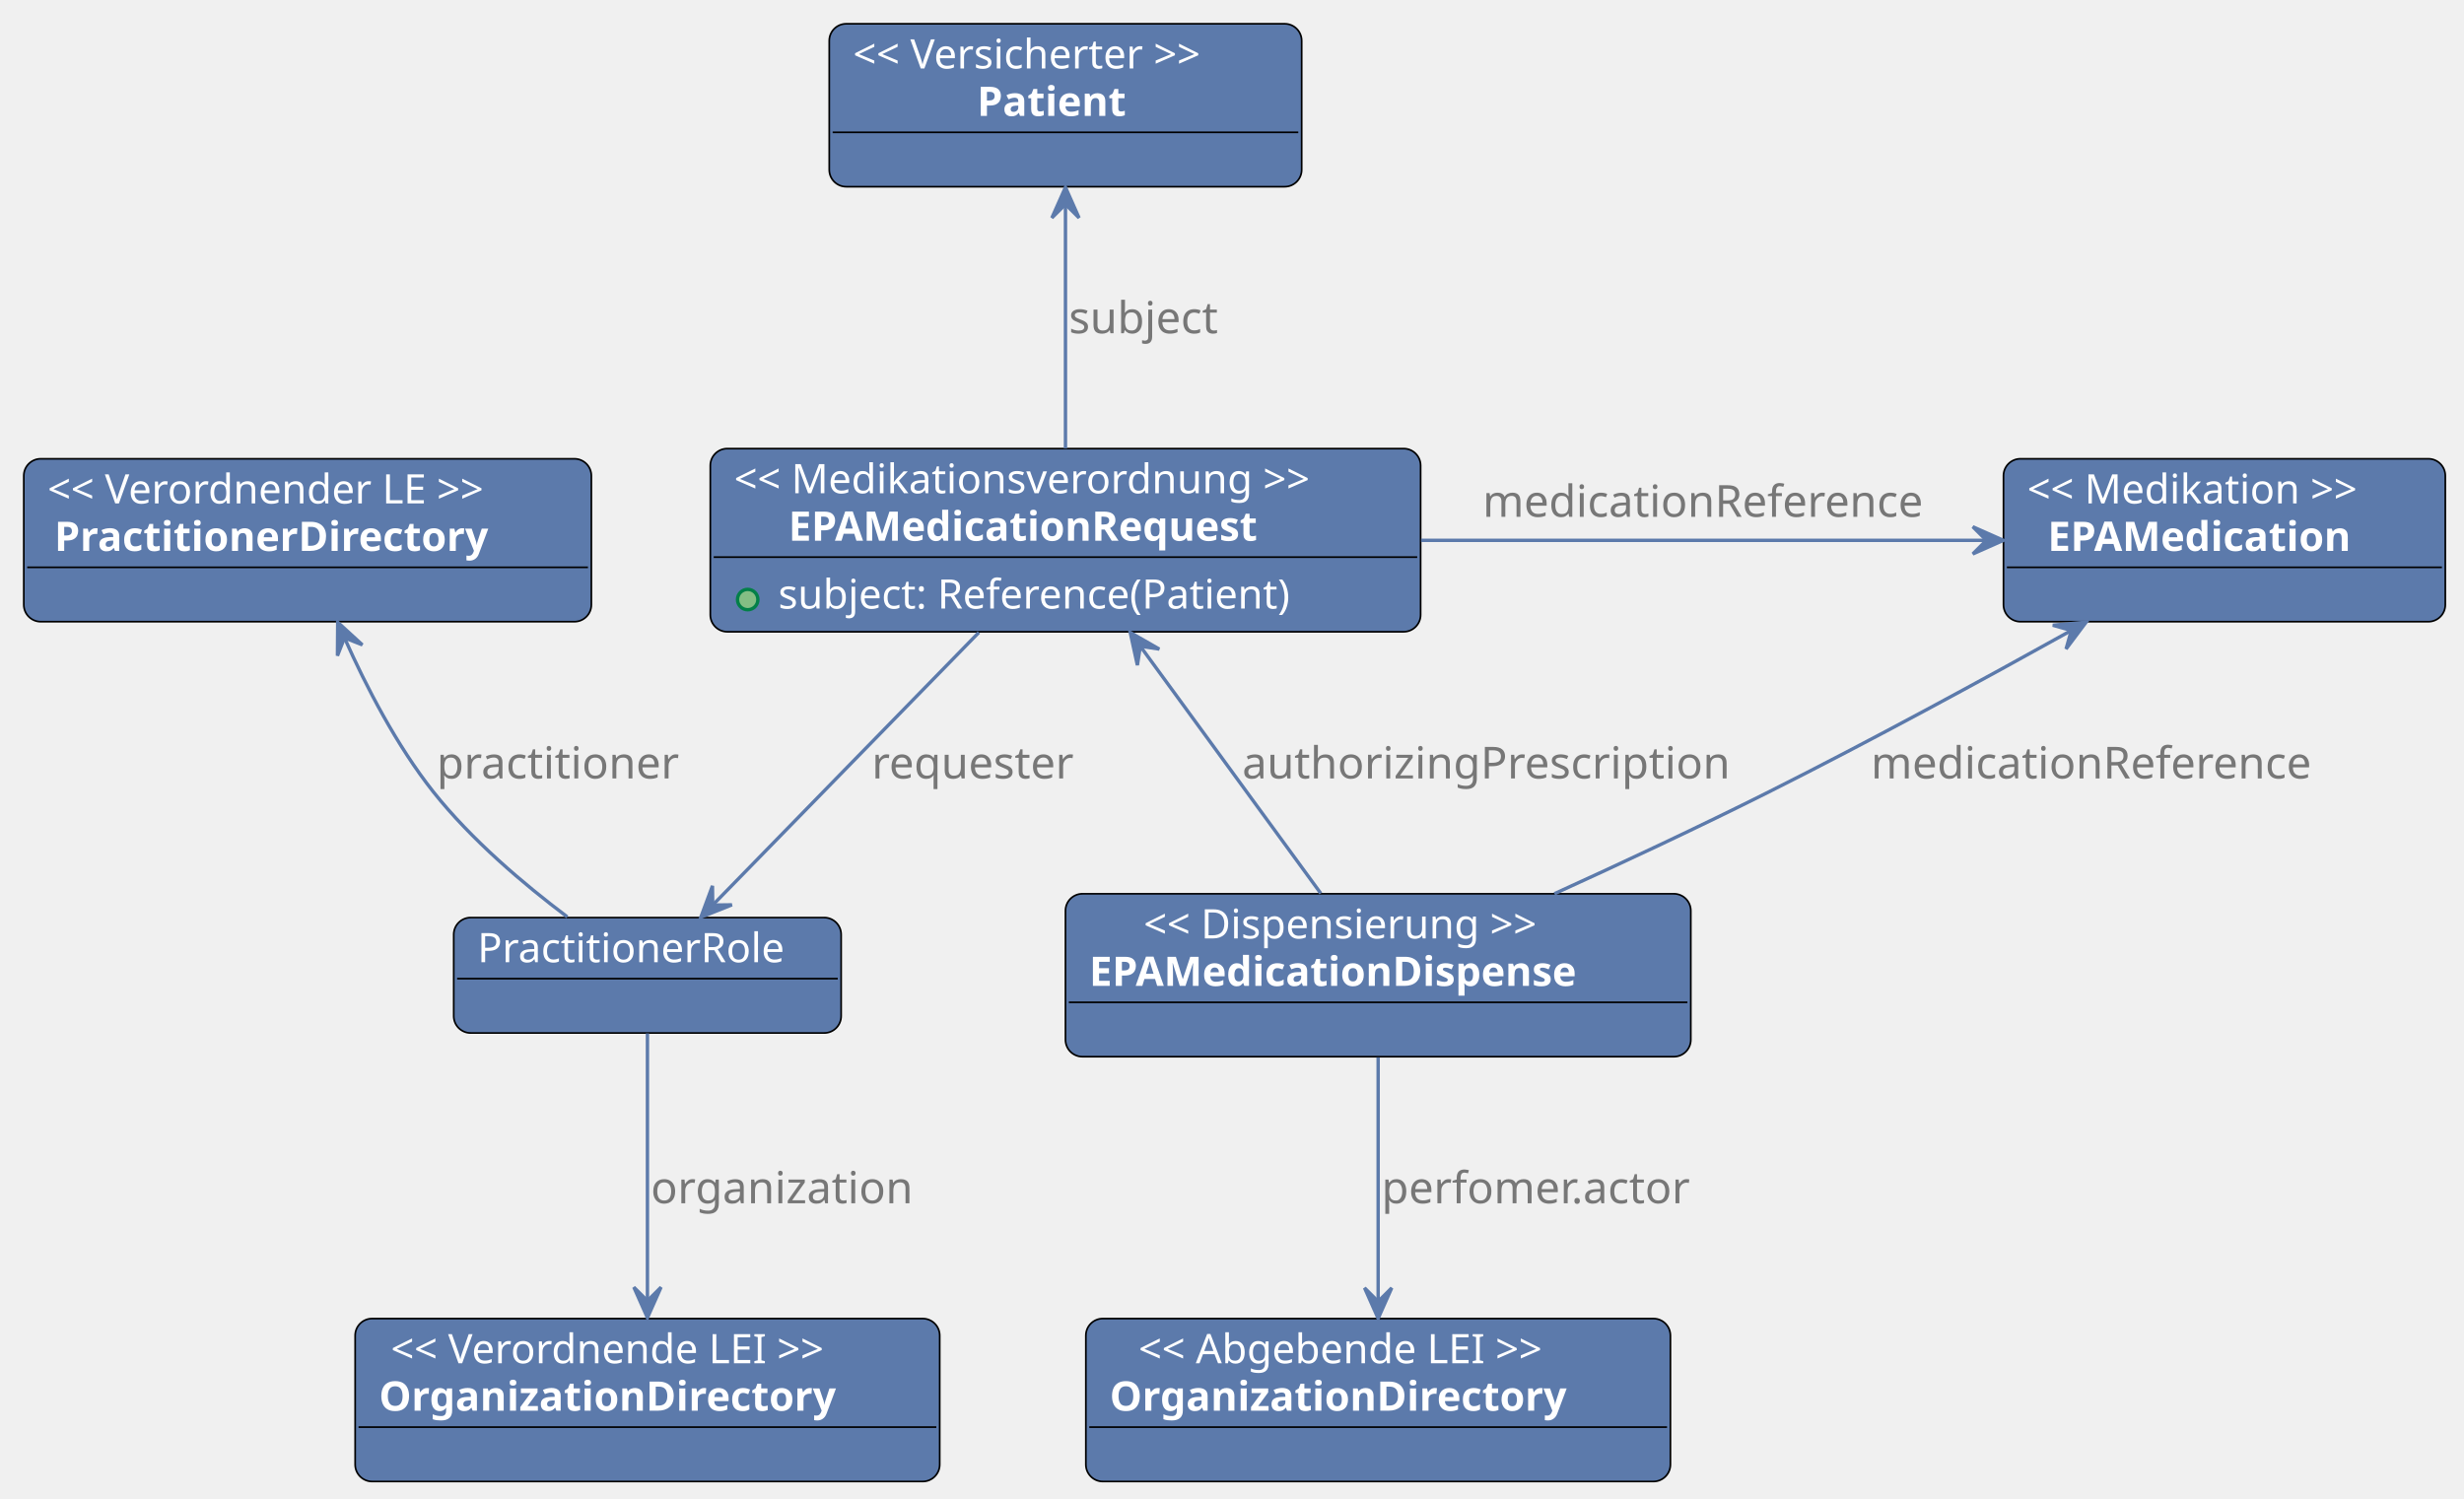
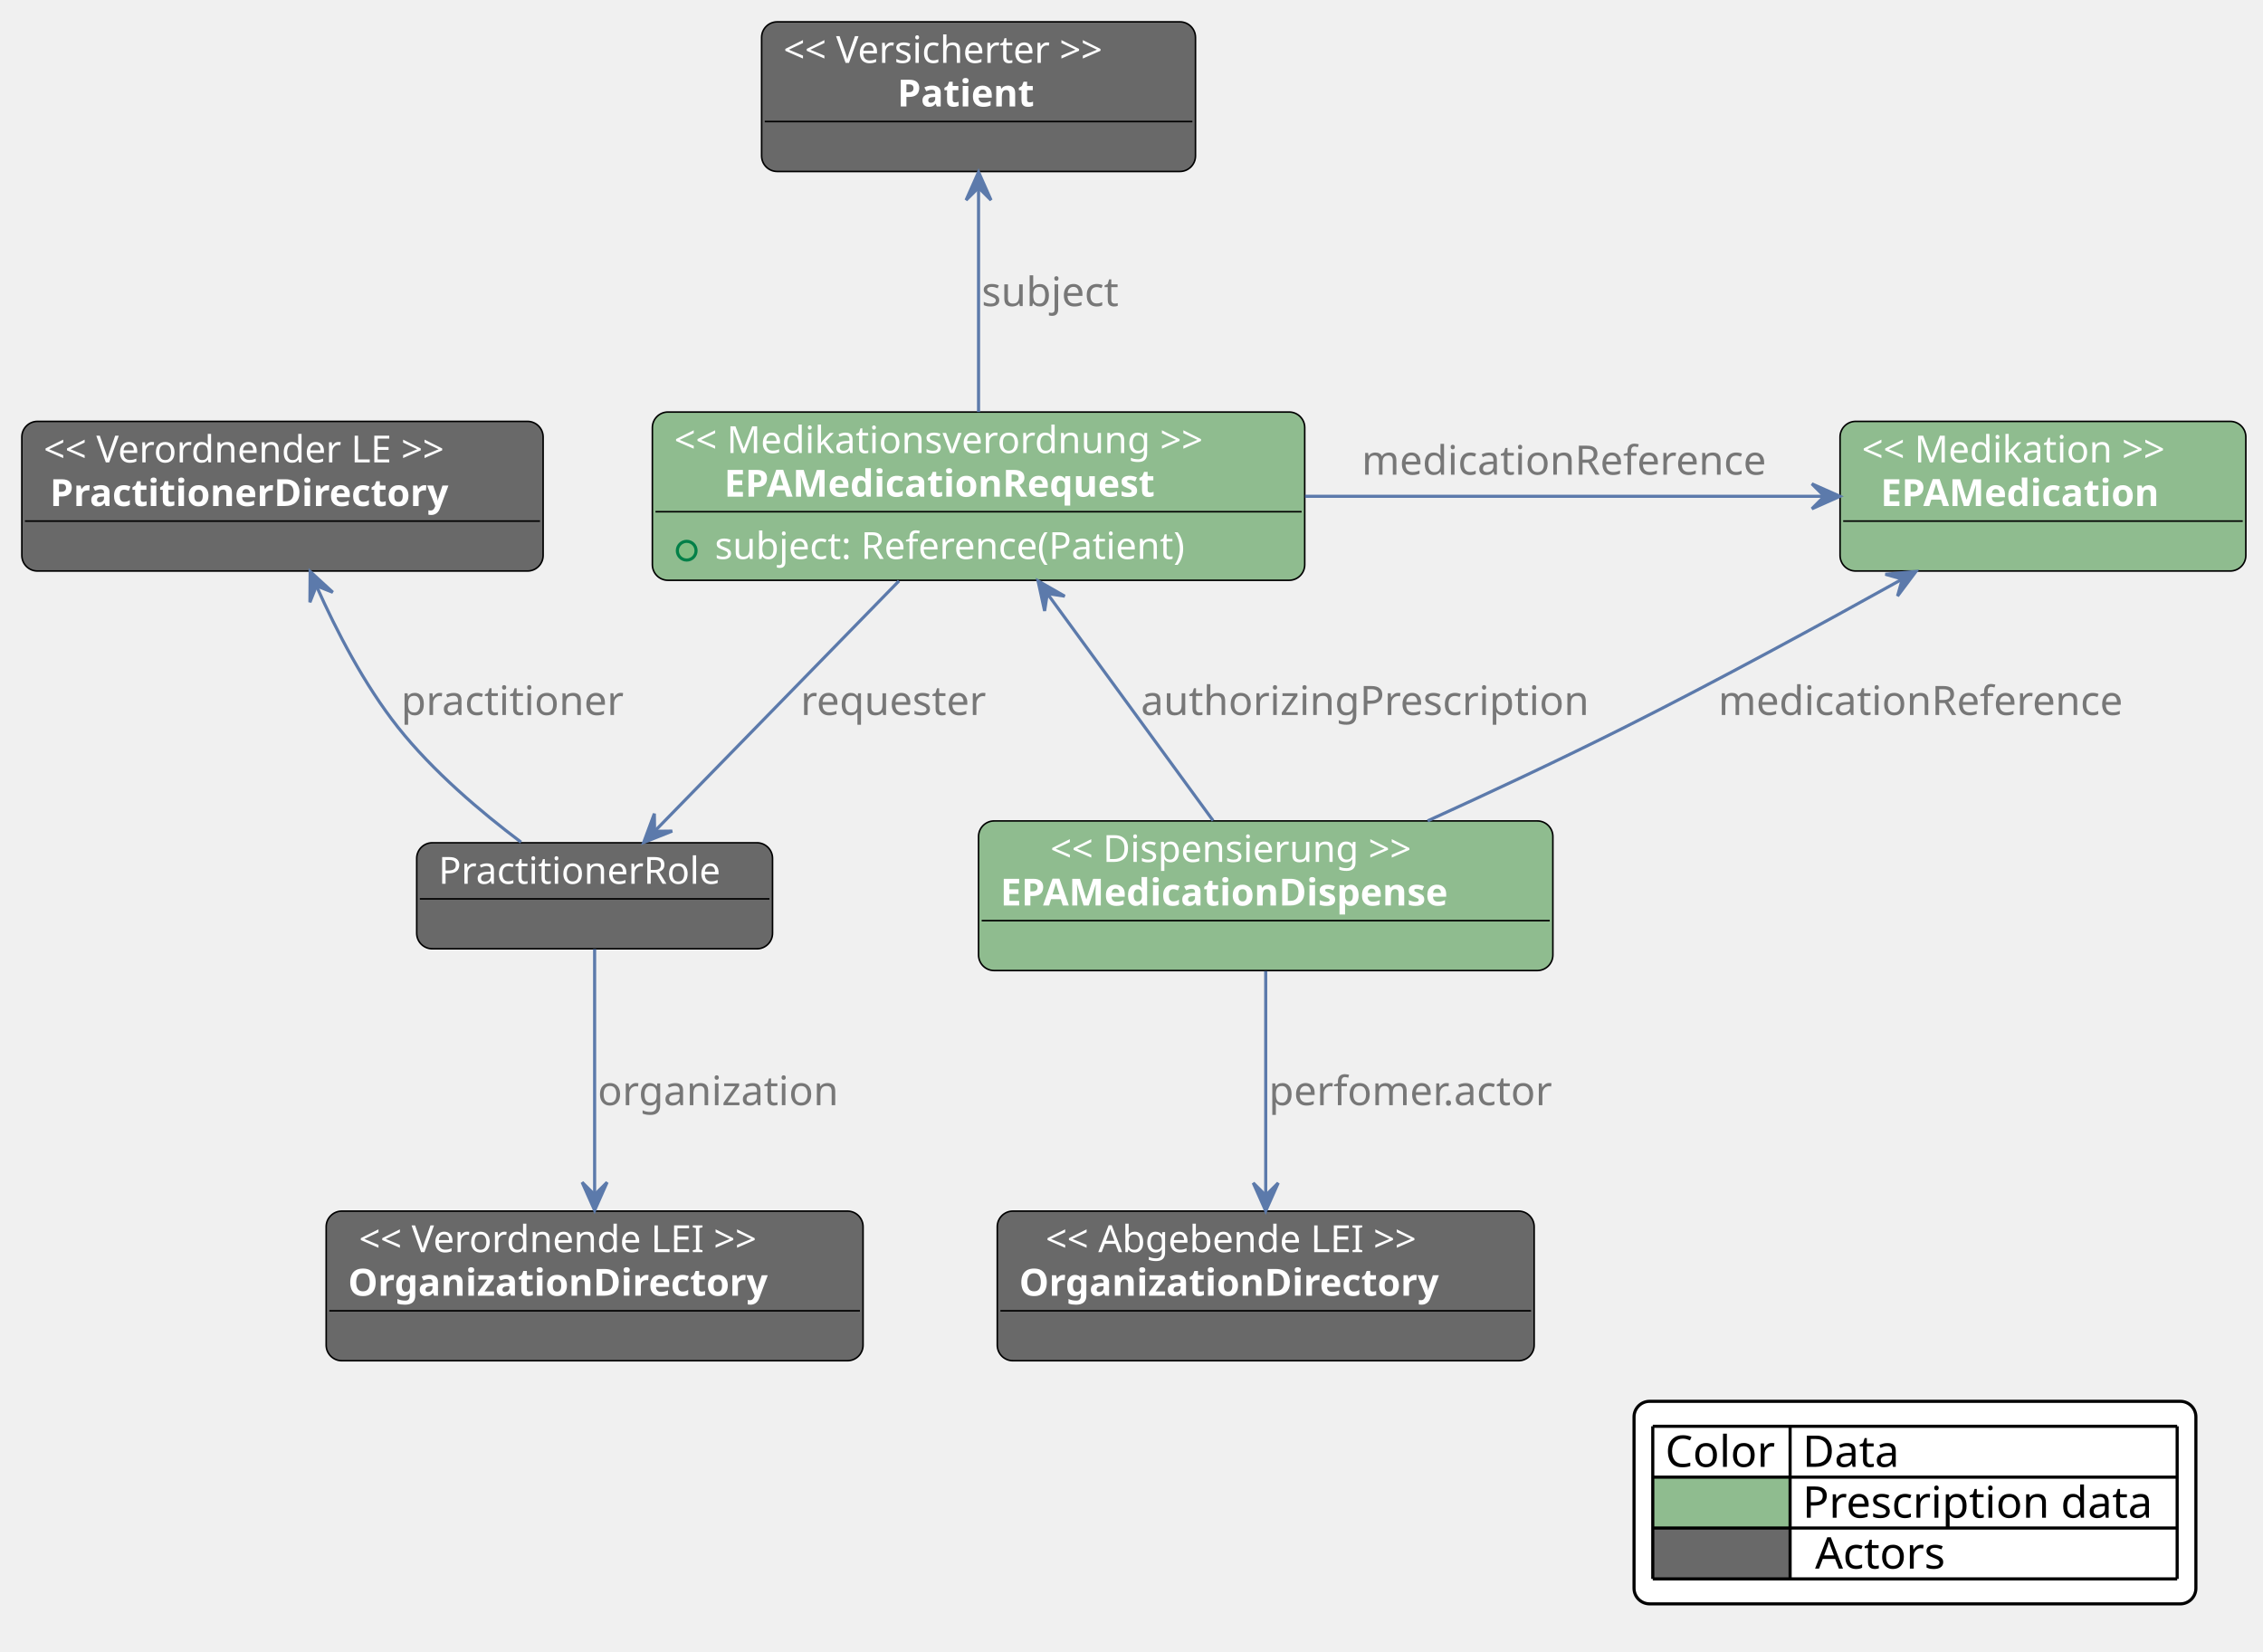
- <svg xmlns="http://www.w3.org/2000/svg" contentStyleType="text/css" height="441px" preserveAspectRatio="none" style="width:725px;height:441px;background:#FFFFFF;" version="1.1" viewBox="0 0 725 441" width="725px" zoomAndPan="magnify">
+ <svg xmlns="http://www.w3.org/2000/svg" contentStyleType="text/css" height="529px" preserveAspectRatio="none" style="width:725px;height:529px;background:#FFFFFF;" version="1.1" viewBox="0 0 725 529" width="725px" zoomAndPan="magnify">
  <defs />
  <g>
    <g id="elem_Patient">
-       <rect fill="#5C7AAB" height="47.938" rx="5" ry="5" style="stroke:#000000;stroke-width:0.5;" width="139" x="244" y="7" />
+       <rect fill="#696969" height="47.938" rx="5" ry="5" style="stroke:#000000;stroke-width:0.5;" width="139" x="244" y="7" />
      <text fill="#FFFFFF" font-family="sans-serif" font-size="12" lengthAdjust="spacing" textLength="125" x="251" y="20.139">&lt;&lt; Versicherter &gt;&gt;</text>
      <text fill="#FFFFFF" font-family="sans-serif" font-size="12" font-weight="bold" lengthAdjust="spacing" textLength="52" x="287.5" y="34.107">Patient</text>
      <line style="stroke:#000000;stroke-width:0.5;" x1="245" x2="382" y1="38.938" y2="38.938" />
    </g>
    <g id="elem_PrescribingPractitioner">
-       <rect fill="#5C7AAB" height="47.938" rx="5" ry="5" style="stroke:#000000;stroke-width:0.5;" width="167" x="7" y="135" />
+       <rect fill="#696969" height="47.938" rx="5" ry="5" style="stroke:#000000;stroke-width:0.5;" width="167" x="7" y="135" />
      <text fill="#FFFFFF" font-family="sans-serif" font-size="12" lengthAdjust="spacing" textLength="153" x="14" y="148.139">&lt;&lt; Verordnender LE &gt;&gt;</text>
      <text fill="#FFFFFF" font-family="sans-serif" font-size="12" font-weight="bold" lengthAdjust="spacing" textLength="149" x="16" y="162.107">PractitionerDirectory</text>
      <line style="stroke:#000000;stroke-width:0.5;" x1="8" x2="173" y1="166.938" y2="166.938" />
    </g>
    <g id="elem_PrescribingOrganization">
-       <rect fill="#5C7AAB" height="47.938" rx="5" ry="5" style="stroke:#000000;stroke-width:0.5;" width="172" x="104.5" y="388" />
+       <rect fill="#696969" height="47.938" rx="5" ry="5" style="stroke:#000000;stroke-width:0.5;" width="172" x="104.5" y="388" />
      <text fill="#FFFFFF" font-family="sans-serif" font-size="12" lengthAdjust="spacing" textLength="151" x="115" y="401.139">&lt;&lt; Verordnende LEI &gt;&gt;</text>
      <text fill="#FFFFFF" font-family="sans-serif" font-size="12" font-weight="bold" lengthAdjust="spacing" textLength="158" x="111.5" y="415.107">OrganizationDirectory</text>
      <line style="stroke:#000000;stroke-width:0.5;" x1="105.5" x2="275.5" y1="419.938" y2="419.938" />
    </g>
    <g id="elem_DispenserOrganization">
-       <rect fill="#5C7AAB" height="47.938" rx="5" ry="5" style="stroke:#000000;stroke-width:0.5;" width="172" x="319.5" y="388" />
+       <rect fill="#696969" height="47.938" rx="5" ry="5" style="stroke:#000000;stroke-width:0.5;" width="172" x="319.5" y="388" />
      <text fill="#FFFFFF" font-family="sans-serif" font-size="12" lengthAdjust="spacing" textLength="141" x="335" y="401.139">&lt;&lt; Abgebende LEI &gt;&gt;</text>
      <text fill="#FFFFFF" font-family="sans-serif" font-size="12" font-weight="bold" lengthAdjust="spacing" textLength="158" x="326.5" y="415.107">OrganizationDirectory</text>
      <line style="stroke:#000000;stroke-width:0.5;" x1="320.5" x2="490.5" y1="419.938" y2="419.938" />
    </g>
    <g id="elem_PractionerRole">
-       <rect fill="#5C7AAB" height="33.969" rx="5" ry="5" style="stroke:#000000;stroke-width:0.5;" width="114" x="133.5" y="270" />
+       <rect fill="#696969" height="33.969" rx="5" ry="5" style="stroke:#000000;stroke-width:0.5;" width="114" x="133.5" y="270" />
      <text fill="#FFFFFF" font-family="sans-serif" font-size="12" lengthAdjust="spacing" textLength="100" x="140.5" y="283.139">PractitionerRole</text>
      <line style="stroke:#000000;stroke-width:0.5;" x1="134.5" x2="246.5" y1="287.969" y2="287.969" />
    </g>
    <g id="elem_Medication">
-       <rect fill="#5C7AAB" height="47.938" rx="5" ry="5" style="stroke:#000000;stroke-width:0.5;" width="130" x="589.5" y="135" />
+       <rect fill="#8FBC8F" height="47.938" rx="5" ry="5" style="stroke:#000000;stroke-width:0.5;" width="130" x="589.5" y="135" />
      <text fill="#FFFFFF" font-family="sans-serif" font-size="12" lengthAdjust="spacing" textLength="116" x="596.5" y="148.139">&lt;&lt; Medikation &gt;&gt;</text>
      <text fill="#FFFFFF" font-family="sans-serif" font-size="12" font-weight="bold" lengthAdjust="spacing" textLength="104" x="602.5" y="162.107">EPAMedication</text>
      <line style="stroke:#000000;stroke-width:0.5;" x1="590.5" x2="718.5" y1="166.938" y2="166.938" />
    </g>
    <g id="elem_MedicationRequest">
-       <rect fill="#5C7AAB" height="53.906" rx="5" ry="5" style="stroke:#000000;stroke-width:0.5;" width="209" x="209" y="132" />
+       <rect fill="#8FBC8F" height="53.906" rx="5" ry="5" style="stroke:#000000;stroke-width:0.5;" width="209" x="209" y="132" />
      <text fill="#FFFFFF" font-family="sans-serif" font-size="12" lengthAdjust="spacing" textLength="195" x="216" y="145.139">&lt;&lt; Medikationsverordnung &gt;&gt;</text>
      <text fill="#FFFFFF" font-family="sans-serif" font-size="12" font-weight="bold" lengthAdjust="spacing" textLength="163" x="232" y="159.107">EPAMedicationRequest</text>
      <line style="stroke:#000000;stroke-width:0.5;" x1="210" x2="417" y1="163.938" y2="163.938" />
      <ellipse cx="220" cy="176.422" fill="#84BE84" rx="3" ry="3" style="stroke:#038048;stroke-width:1.0;" />
      <text fill="#FFFFFF" font-family="sans-serif" font-size="12" lengthAdjust="spacing" textLength="173" x="229" y="179.076">subject: Reference(Patient)</text>
    </g>
    <g id="elem_MedicationDispense">
-       <rect fill="#5C7AAB" height="47.938" rx="5" ry="5" style="stroke:#000000;stroke-width:0.5;" width="184" x="313.5" y="263" />
+       <rect fill="#8FBC8F" height="47.938" rx="5" ry="5" style="stroke:#000000;stroke-width:0.5;" width="184" x="313.5" y="263" />
      <text fill="#FFFFFF" font-family="sans-serif" font-size="12" lengthAdjust="spacing" textLength="138" x="336.5" y="276.139">&lt;&lt; Dispensierung &gt;&gt;</text>
      <text fill="#FFFFFF" font-family="sans-serif" font-size="12" font-weight="bold" lengthAdjust="spacing" textLength="170" x="320.5" y="290.107">EPAMedicationDispense</text>
      <line style="stroke:#000000;stroke-width:0.5;" x1="314.5" x2="496.5" y1="294.938" y2="294.938" />
    </g>
    <g id="link_Patient_MedicationRequest">
      <path codeLine="26" d="M313.5,60.12 C313.5,81.62 313.5,111.04 313.5,131.99 " fill="none" id="Patient-backto-MedicationRequest" style="stroke:#5C7AAB;stroke-width:1.0;" />
      <polygon fill="#5C7AAB" points="313.5,55.11,309.5,64.11,313.5,60.11,317.5,64.11,313.5,55.11" style="stroke:#5C7AAB;stroke-width:1.0;" />
      <text fill="#777777" font-family="sans-serif" font-size="13" lengthAdjust="spacing" textLength="46" x="314.5" y="98.067">subject</text>
    </g>
    <g id="link_MedicationRequest_Medication">
      <path codeLine="27" d="M418.13,159 C472.06,159 536.38,159 584.3,159 " fill="none" id="MedicationRequest-to-Medication" style="stroke:#5C7AAB;stroke-width:1.0;" />
      <polygon fill="#5C7AAB" points="589.47,159,580.47,155,584.47,159,580.47,163,589.47,159" style="stroke:#5C7AAB;stroke-width:1.0;" />
      <text fill="#777777" font-family="sans-serif" font-size="13" lengthAdjust="spacing" textLength="135" x="436.25" y="152.067">medicationReference</text>
    </g>
    <g id="link_MedicationRequest_PractionerRole">
      <path codeLine="28" d="M288.01,186.11 C264.73,209.96 230.82,244.7 209.74,266.29 " fill="none" id="MedicationRequest-to-PractionerRole" style="stroke:#5C7AAB;stroke-width:1.0;" />
      <polygon fill="#5C7AAB" points="206.21,269.9,215.359,266.253,209.702,266.322,209.634,260.666,206.21,269.9" style="stroke:#5C7AAB;stroke-width:1.0;" />
      <text fill="#777777" font-family="sans-serif" font-size="13" lengthAdjust="spacing" textLength="62" x="256.5" y="229.067">requester</text>
    </g>
    <g id="link_PrescribingPractitioner_PractionerRole">
      <path codeLine="30" d="M101.42,187.83 C107.8,202.15 116.72,219.39 127.5,233 C138.69,247.11 154.12,260.17 166.92,269.8 " fill="none" id="PrescribingPractitioner-backto-PractionerRole" style="stroke:#5C7AAB;stroke-width:1.0;" />
      <polygon fill="#5C7AAB" points="99.36,183.1,99.291,192.949,101.359,187.683,106.624,189.75,99.36,183.1" style="stroke:#5C7AAB;stroke-width:1.0;" />
      <text fill="#777777" font-family="sans-serif" font-size="13" lengthAdjust="spacing" textLength="73" x="128.5" y="229.067">practitioner</text>
    </g>
    <g id="link_PractionerRole_PrescribingOrganization">
      <path codeLine="31" d="M190.5,304.08 C190.5,324.02 190.5,358.35 190.5,382.73 " fill="none" id="PractionerRole-to-PrescribingOrganization" style="stroke:#5C7AAB;stroke-width:1.0;" />
      <polygon fill="#5C7AAB" points="190.5,387.77,194.5,378.77,190.5,382.77,186.5,378.77,190.5,387.77" style="stroke:#5C7AAB;stroke-width:1.0;" />
      <text fill="#777777" font-family="sans-serif" font-size="13" lengthAdjust="spacing" textLength="79" x="191.5" y="354.067">organization</text>
    </g>
    <g id="link_Medication_MedicationDispense">
      <path codeLine="33" d="M609.42,185.54 C583.61,199.91 550.49,217.94 520.5,233 C500.07,243.26 477.26,253.93 457.37,262.98 " fill="none" id="Medication-backto-MedicationDispense" style="stroke:#5C7AAB;stroke-width:1.0;" />
      <polygon fill="#5C7AAB" points="613.82,183.08,604.012,183.979,609.455,185.519,607.915,190.962,613.82,183.08" style="stroke:#5C7AAB;stroke-width:1.0;" />
      <text fill="#777777" font-family="sans-serif" font-size="13" lengthAdjust="spacing" textLength="135" x="550.5" y="229.067">medicationReference</text>
    </g>
    <g id="link_MedicationRequest_MedicationDispense">
      <path codeLine="34" d="M335.54,190.18 C351.84,212.51 373.71,242.46 388.63,262.89 " fill="none" id="MedicationRequest-backto-MedicationDispense" style="stroke:#5C7AAB;stroke-width:1.0;" />
      <polygon fill="#5C7AAB" points="332.56,186.11,334.661,195.732,335.519,190.141,341.11,190.998,332.56,186.11" style="stroke:#5C7AAB;stroke-width:1.0;" />
      <text fill="#777777" font-family="sans-serif" font-size="13" lengthAdjust="spacing" textLength="146" x="365.5" y="229.067">authorizingPrescription</text>
    </g>
    <g id="link_MedicationDispense_DispenserOrganization">
      <path codeLine="35" d="M405.5,311.14 C405.5,331.49 405.5,361.19 405.5,382.91 " fill="none" id="MedicationDispense-to-DispenserOrganization" style="stroke:#5C7AAB;stroke-width:1.0;" />
      <polygon fill="#5C7AAB" points="405.5,387.97,409.5,378.97,405.5,382.97,401.5,378.97,405.5,387.97" style="stroke:#5C7AAB;stroke-width:1.0;" />
      <text fill="#777777" font-family="sans-serif" font-size="13" lengthAdjust="spacing" textLength="96" x="406.5" y="354.067">perfomer.actor</text>
    </g>
+     <rect fill="#FFFFFF" height="64.891" id="_legend" rx="5" ry="5" style="stroke:#000000;stroke-width:1.0;" width="180" x="523.5" y="448.938" />
+     <text fill="#000000" font-family="sans-serif" font-size="14" lengthAdjust="spacing" textLength="36" x="533.5" y="469.933">Color</text>
+     <text fill="#000000" font-family="sans-serif" font-size="14" lengthAdjust="spacing" textLength="32" x="577.5" y="469.933">Data</text>
+     <rect fill="#8FBC8F" height="16.297" style="stroke:none;stroke-width:1.0;" width="44" x="529.5" y="473.234" />
+     <text fill="#000000" font-family="sans-serif" font-size="14" lengthAdjust="spacing" textLength="4" x="529.5" y="486.229"> </text>
+     <text fill="#000000" font-family="sans-serif" font-size="14" lengthAdjust="spacing" textLength="116" x="577.5" y="486.229">Prescription data</text>
+     <rect fill="#696969" height="16.297" style="stroke:none;stroke-width:1.0;" width="44" x="529.5" y="489.531" />
+     <text fill="#000000" font-family="sans-serif" font-size="14" lengthAdjust="spacing" textLength="4" x="529.5" y="502.526"> </text>
+     <text fill="#000000" font-family="sans-serif" font-size="14" lengthAdjust="spacing" textLength="44" x="581.5" y="502.526">Actors</text>
+     <line style="stroke:#000000;stroke-width:1.0;" x1="529.5" x2="697.5" y1="456.938" y2="456.938" />
+     <line style="stroke:#000000;stroke-width:1.0;" x1="529.5" x2="697.5" y1="473.234" y2="473.234" />
+     <line style="stroke:#000000;stroke-width:1.0;" x1="529.5" x2="697.5" y1="489.531" y2="489.531" />
+     <line style="stroke:#000000;stroke-width:1.0;" x1="529.5" x2="697.5" y1="505.828" y2="505.828" />
+     <line style="stroke:#000000;stroke-width:1.0;" x1="529.5" x2="529.5" y1="456.938" y2="505.828" />
+     <line style="stroke:#000000;stroke-width:1.0;" x1="573.5" x2="573.5" y1="456.938" y2="505.828" />
+     <line style="stroke:#000000;stroke-width:1.0;" x1="697.5" x2="697.5" y1="456.938" y2="505.828" />
  </g>
</svg>
